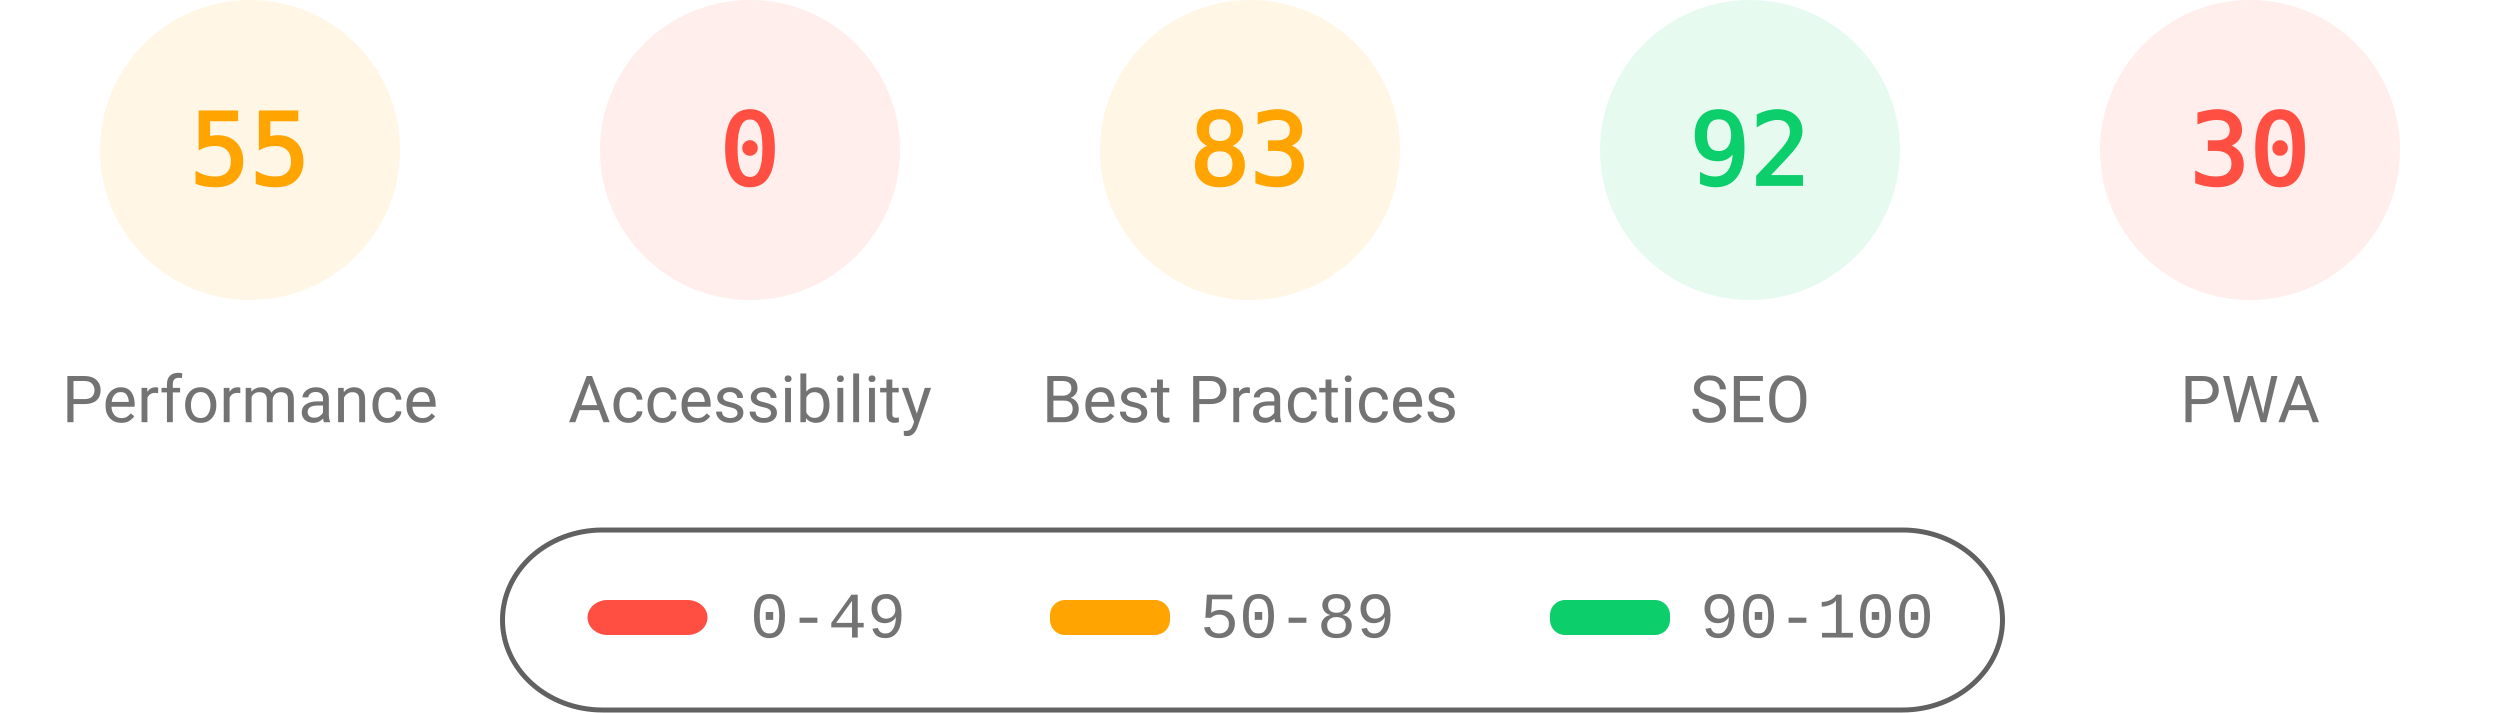
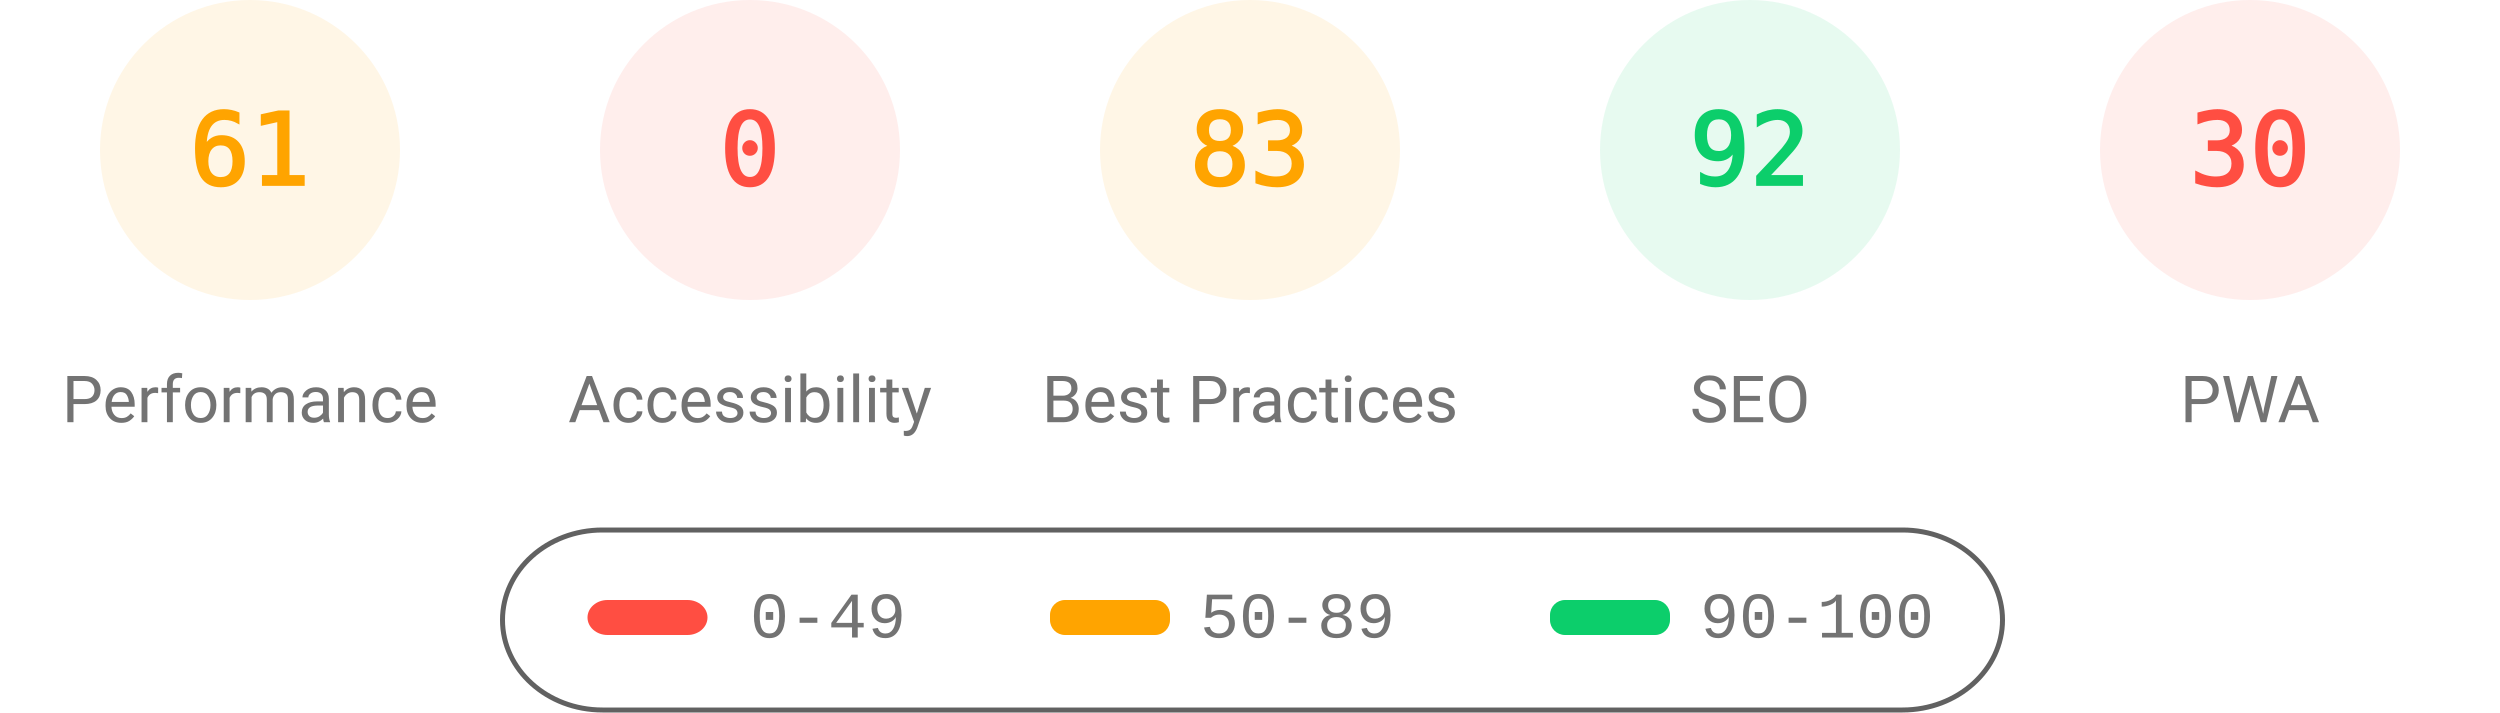
<svg xmlns="http://www.w3.org/2000/svg" fill="none" width="1000" height="285">
  <style>.gauge-base{opacity:.1}.gauge-arc{fill:none;animation-delay:250ms;stroke-linecap:round;transform:rotate(-90deg);transform-origin:100px 60px;animation:load-gauge 1s ease forwards}.guage-text{font-size:40px;font-family:monospace;text-align:center}.guage-red{color:#ff4e42;fill:#ff4e42;stroke:#ff4e42}.guage-orange{color:#ffa400;fill:#ffa400;stroke:#ffa400}.guage-green{color:#0cce6b;fill:#0cce6b;stroke:#0cce6b}.guage-undefined{color:#5c5c5c;fill:#5c5c5c;stroke:#5c5c5c}.guage-title{color:#737373;fill:#737373;stroke:none;font-size:26px;line-height:26px;font-family:Roboto,Halvetica,Arial,sans-serif}@keyframes load-gauge{from{stroke-dasharray:0 352.858}}</style>
  <svg class="guage-div guage-perf guage-orange" viewBox="0 0 200 200" width="200" height="200">
    <circle class="gauge-base" r="56" cx="100" cy="60" stroke-width="8" />
-     <circle class="gauge-arc guage-arc-1" r="56" cx="100" cy="60" stroke-width="8" style="stroke-dasharray:193.522,351.858" />
-     <text class="guage-text" x="100" y="60" alignment-baseline="central" dominant-baseline="central" text-anchor="middle">55</text>
+     <circle class="gauge-arc guage-arc-1" r="56" cx="100" cy="60" stroke-width="8" style="stroke-dasharray:214.633,351.858" />
+     <text class="guage-text" x="100" y="60" alignment-baseline="central" dominant-baseline="central" text-anchor="middle">61</text>
    <text class="guage-title" x="100" y="160" alignment-baseline="central" dominant-baseline="central" text-anchor="middle">Performance</text>
  </svg>
  <svg class="guage-div guage-acc guage-red" viewBox="0 0 200 200" width="200" height="200" x="200">
    <circle class="gauge-base" r="56" cx="100" cy="60" stroke-width="8" />
    <circle class="gauge-arc guage-arc-2" r="56" cx="100" cy="60" stroke-width="8" style="stroke-dasharray:0,351.858" />
    <text class="guage-text" x="100" y="60" alignment-baseline="central" dominant-baseline="central" text-anchor="middle">0</text>
    <text class="guage-title" x="100" y="160" alignment-baseline="central" dominant-baseline="central" text-anchor="middle">Accessibility</text>
  </svg>
  <svg class="guage-div guage-best guage-orange" viewBox="0 0 200 200" width="200" height="200" x="400">
    <circle class="gauge-base" r="56" cx="100" cy="60" stroke-width="8" />
    <circle class="gauge-arc guage-arc-3" r="56" cx="100" cy="60" stroke-width="8" style="stroke-dasharray:292.042,351.858" />
    <text class="guage-text" x="100" y="60" alignment-baseline="central" dominant-baseline="central" text-anchor="middle">83</text>
    <text class="guage-title" x="100" y="160" alignment-baseline="central" dominant-baseline="central" text-anchor="middle">Best Practices</text>
  </svg>
  <svg class="guage-div guage-seo guage-green" viewBox="0 0 200 200" width="200" height="200" x="600">
    <circle class="gauge-base" r="56" cx="100" cy="60" stroke-width="8" />
    <circle class="gauge-arc guage-arc-4" r="56" cx="100" cy="60" stroke-width="8" style="stroke-dasharray:323.709,351.858" />
    <text class="guage-text" x="100" y="60" alignment-baseline="central" dominant-baseline="central" text-anchor="middle">92</text>
    <text class="guage-title" x="100" y="160" alignment-baseline="central" dominant-baseline="central" text-anchor="middle">SEO</text>
  </svg>
  <svg class="guage-div guage-pwa guage-red" viewBox="0 0 200 200" width="200" height="200" x="800">
    <circle class="gauge-base" r="56" cx="100" cy="60" stroke-width="8" />
    <circle class="gauge-arc guage-arc-4" r="56" cx="100" cy="60" stroke-width="8" style="stroke-dasharray:105.557,351.858" />
    <text class="guage-text" x="100" y="60" alignment-baseline="central" dominant-baseline="central" text-anchor="middle">30</text>
    <text class="guage-title" x="100" y="160" alignment-baseline="central" dominant-baseline="central" text-anchor="middle">PWA</text>
  </svg>
  <svg width="604" height="76" x="200" y="210">
    <path fill="none" id="canvas_background" d="M-1-1h604v80H-1z" />
    <rect fill-opacity="0" stroke="#616161" stroke-width="2" rx="40" id="svg_2" height="72" width="600" y="2" x="1" fill="#000" />
    <rect stroke="#000" rx="8" id="svg_3" height="14" width="48" y="30" x="35" stroke-opacity="null" stroke-width="0" fill="#ff4e42" />
    <rect stroke="#000" rx="6" id="svg_4" height="14" width="48" y="30" x="220" stroke-opacity="null" stroke-width="0" fill="#ffa400" />
    <rect stroke="#000" rx="6" id="svg_5" height="14" width="48" y="30" x="420" stroke-opacity="null" stroke-width="0" fill="#0cce6b" />
    <text xml:space="preserve" text-anchor="start" font-family="'Courier New', Courier, monospace" font-size="26" id="svg_6" y="45" x="100" stroke-opacity="null" stroke-width="0" stroke="#000" fill="#737373">0-49</text>
    <text xml:space="preserve" text-anchor="start" font-family="'Courier New', Courier, monospace" font-size="26" id="svg_7" y="45" x="280" stroke-opacity="null" stroke-width="0" stroke="#000" fill="#737373">50-89</text>
    <text xml:space="preserve" text-anchor="start" font-family="'Courier New', Courier, monospace" font-size="26" id="svg_8" y="45" x="480" stroke-opacity="null" stroke-width="0" stroke="#000" fill="#737373">90-100</text>
  </svg>
</svg>
